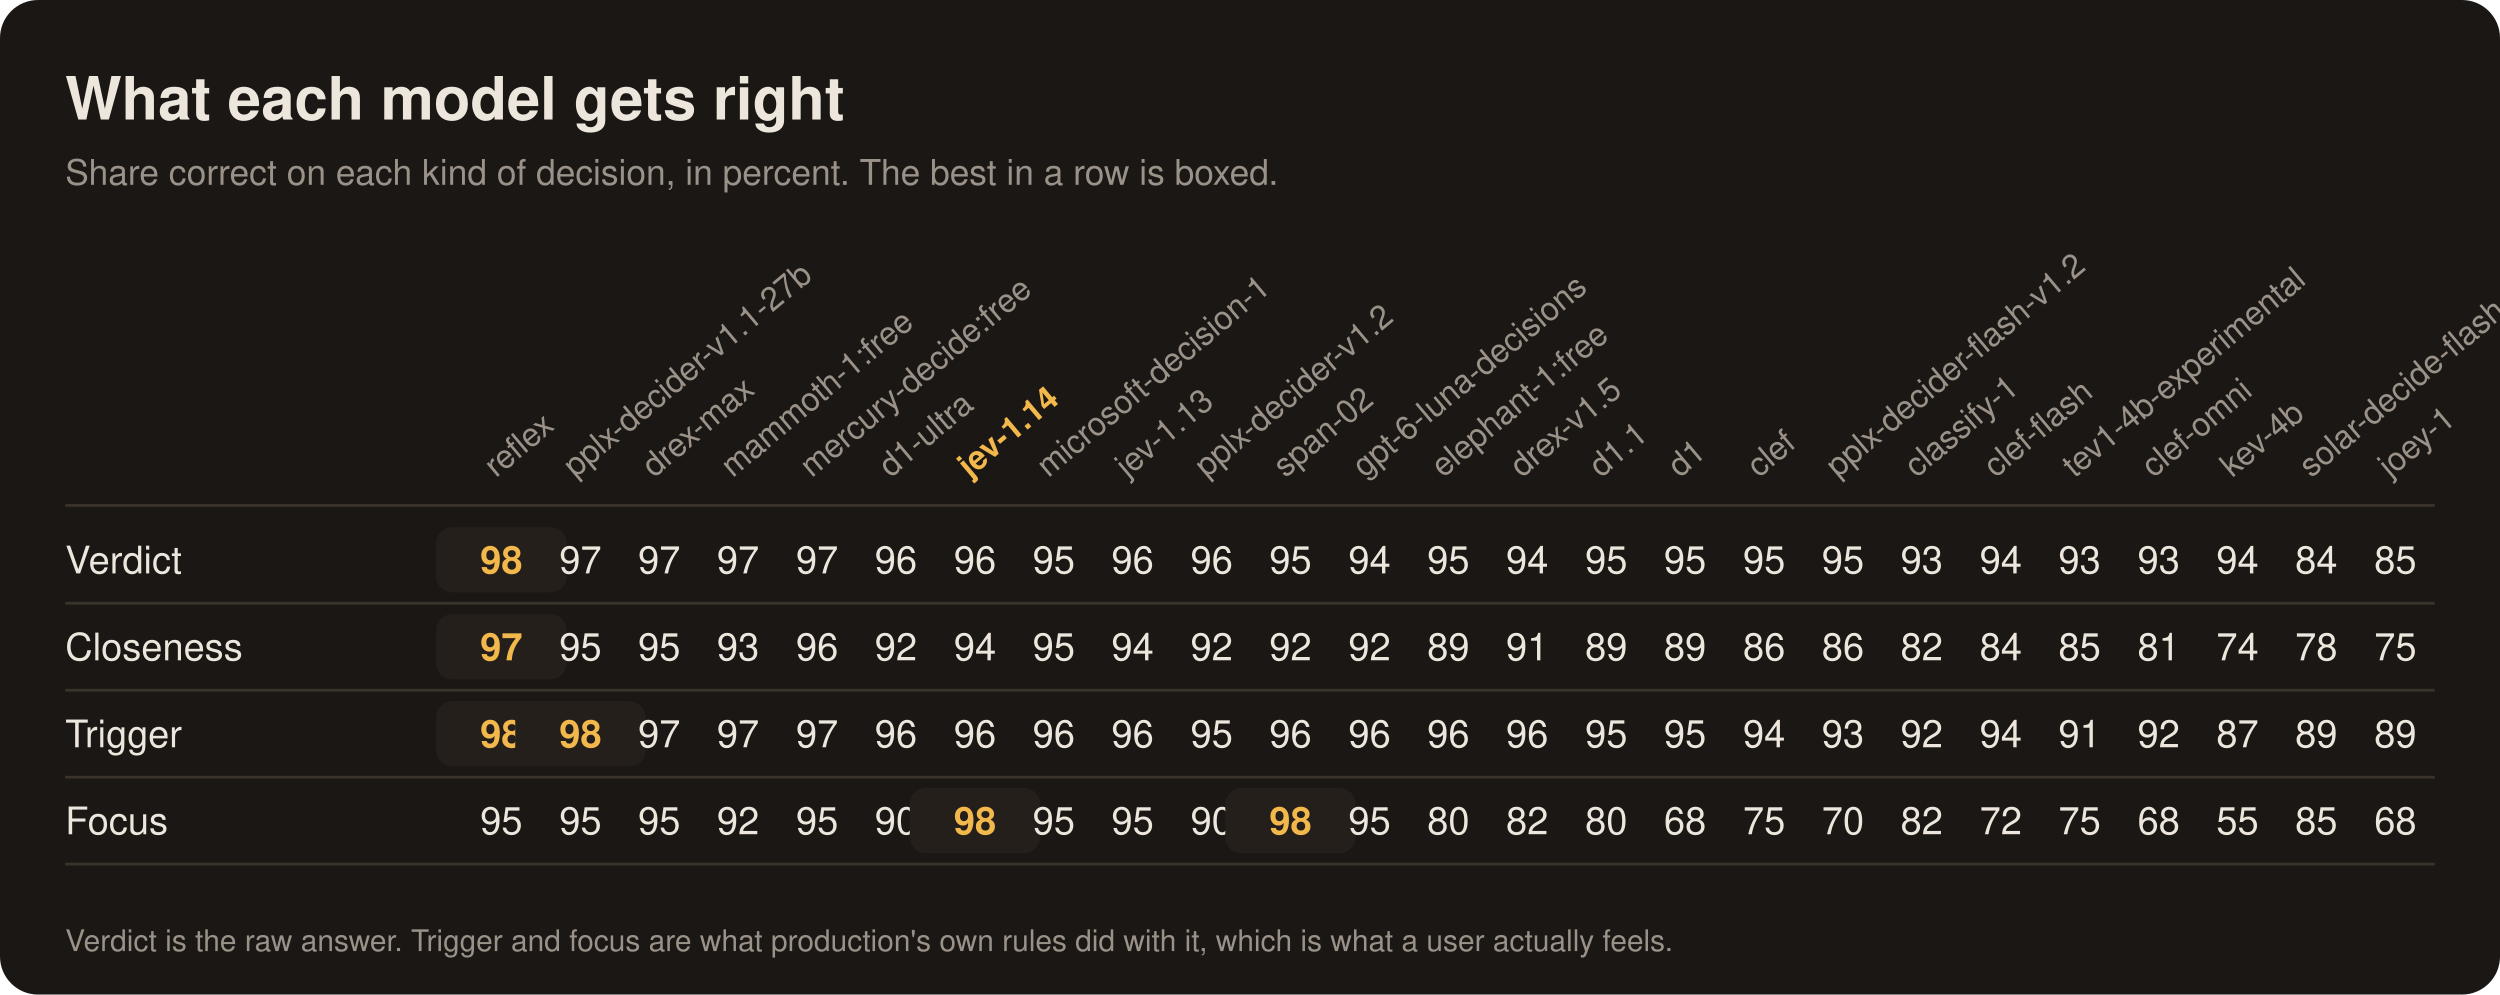
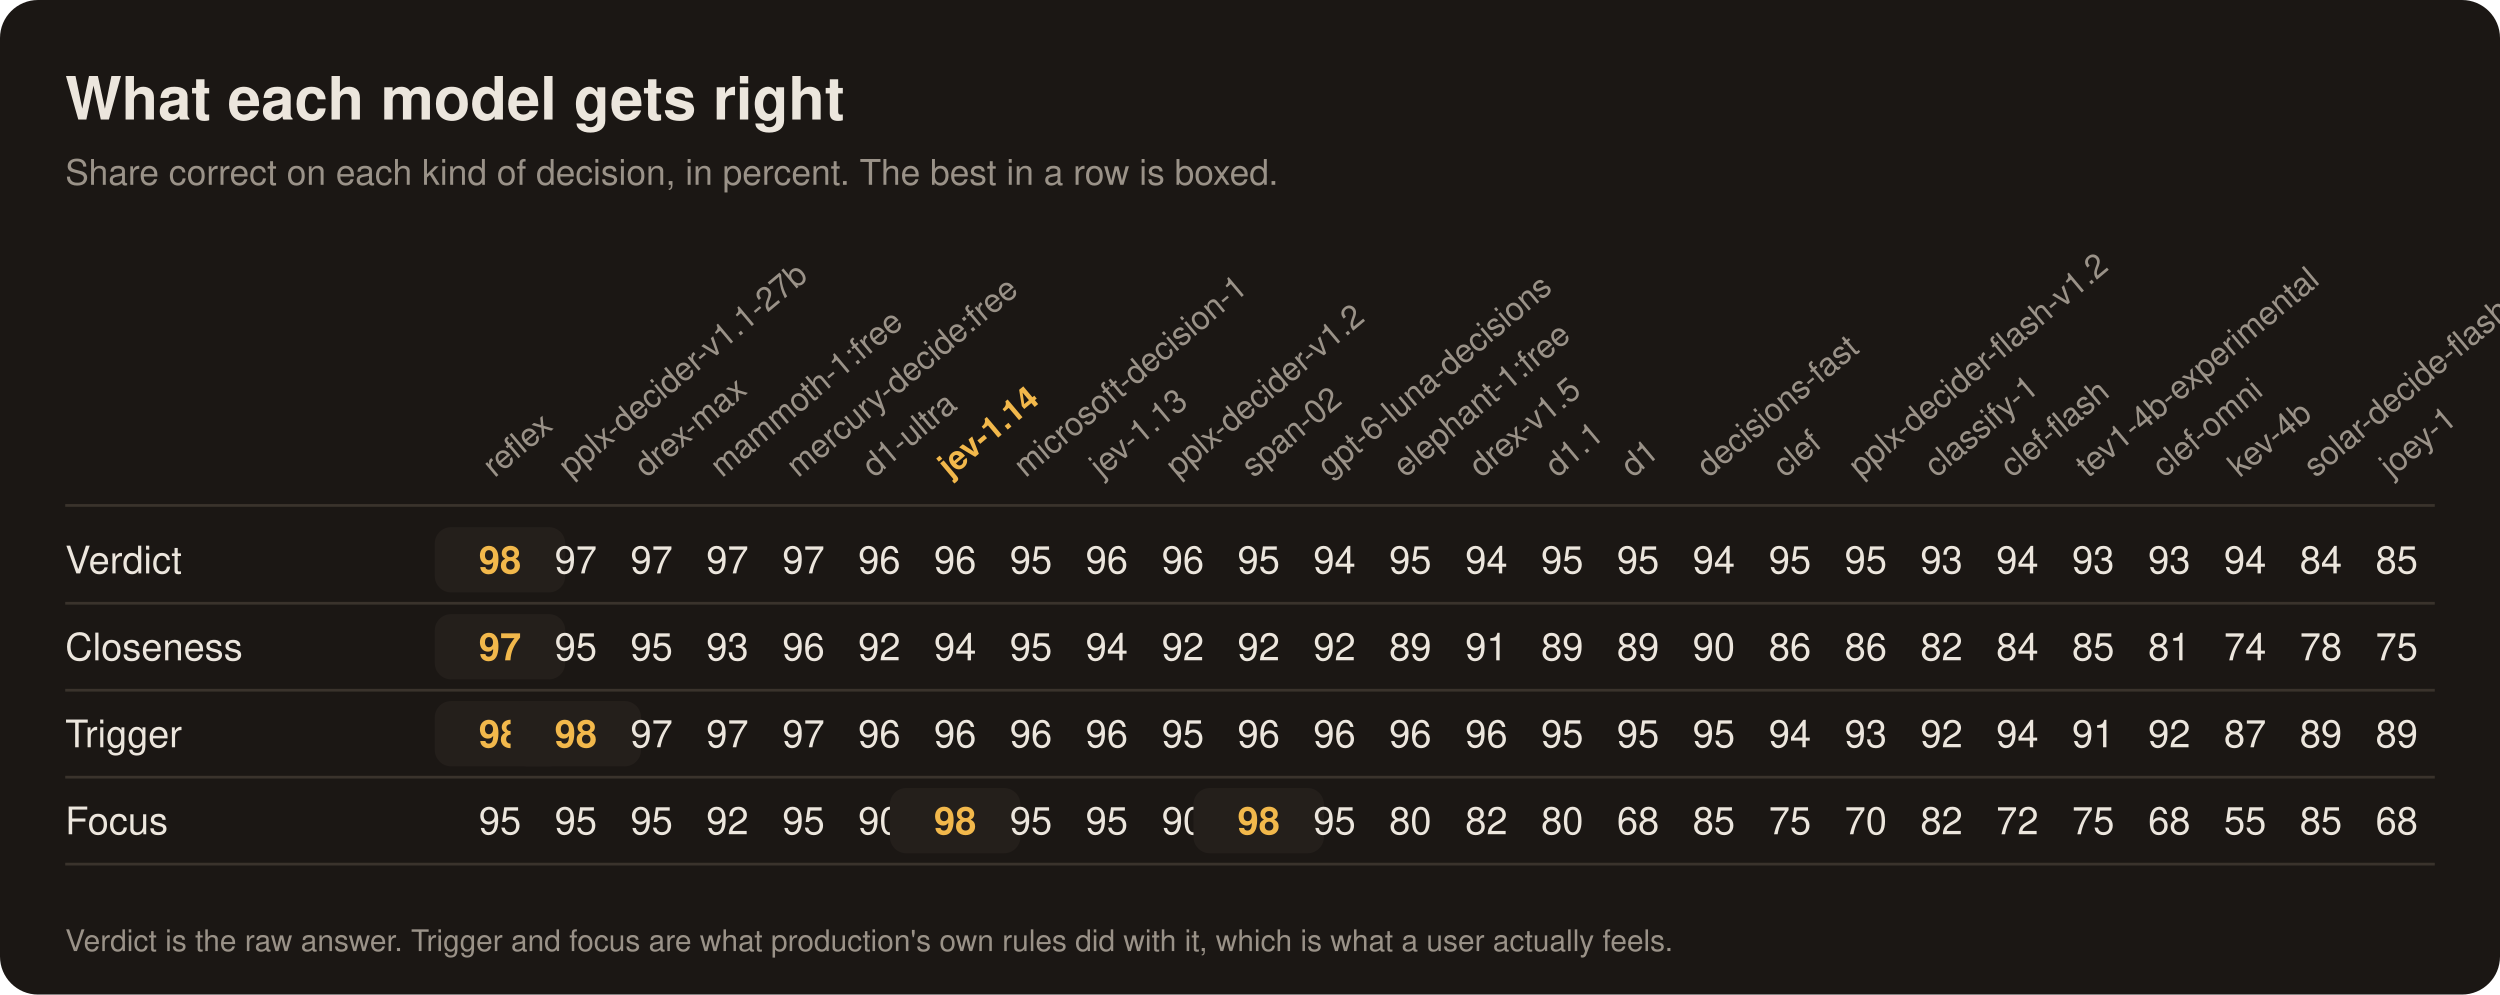
<svg xmlns="http://www.w3.org/2000/svg" viewBox="0 0 920 366" width="920" role="img" aria-label="What each model gets right" font-family="-apple-system,BlinkMacSystemFont,'Segoe UI',Helvetica,Arial,sans-serif">
  <rect width="920" height="366" rx="14" fill="#1b1714" />
  <text x="24.0" y="44.0" font-size="22" font-weight="700" fill="#ece6dd" text-anchor="start">What each model gets right</text>
  <text x="24.0" y="68.0" font-size="13" font-weight="400" fill="#9a9288" text-anchor="start">Share correct on each kind of decision, in percent. The best in a row is boxed.</text>
-   <text transform="translate(182.5 176.0) rotate(-40)" font-size="12" font-weight="500" fill="#9a9288">reflex</text>
-   <text transform="translate(211.6 176.0) rotate(-40)" font-size="12" font-weight="500" fill="#9a9288">pplx-decider-v1.1-27b</text>
-   <text transform="translate(240.6 176.0) rotate(-40)" font-size="12" font-weight="500" fill="#9a9288">drex-max</text>
-   <text transform="translate(269.6 176.0) rotate(-40)" font-size="12" font-weight="500" fill="#9a9288">mammoth-1:free</text>
-   <text transform="translate(298.7 176.0) rotate(-40)" font-size="12" font-weight="500" fill="#9a9288">mercury-decide:free</text>
-   <text transform="translate(327.7 176.0) rotate(-40)" font-size="12" font-weight="500" fill="#9a9288">d1-ultra</text>
-   <text transform="translate(356.8 176.0) rotate(-40)" font-size="12" font-weight="700" fill="#f2b84b">jev-1.14</text>
-   <text transform="translate(385.8 176.0) rotate(-40)" font-size="12" font-weight="500" fill="#9a9288">microsoft-decision-1</text>
-   <text transform="translate(414.8 176.0) rotate(-40)" font-size="12" font-weight="500" fill="#9a9288">jev-1.13</text>
-   <text transform="translate(443.9 176.0) rotate(-40)" font-size="12" font-weight="500" fill="#9a9288">pplx-decider-v1.2</text>
-   <text transform="translate(472.9 176.0) rotate(-40)" font-size="12" font-weight="500" fill="#9a9288">span-02</text>
-   <text transform="translate(502.0 176.0) rotate(-40)" font-size="12" font-weight="500" fill="#9a9288">gpt-6-luna-decisions</text>
-   <text transform="translate(531.0 176.0) rotate(-40)" font-size="12" font-weight="500" fill="#9a9288">elephant-1:free</text>
-   <text transform="translate(560.0 176.0) rotate(-40)" font-size="12" font-weight="500" fill="#9a9288">drex-v1.5</text>
-   <text transform="translate(589.1 176.0) rotate(-40)" font-size="12" font-weight="500" fill="#9a9288">d1.1</text>
-   <text transform="translate(618.1 176.0) rotate(-40)" font-size="12" font-weight="500" fill="#9a9288">d1</text>
-   <text transform="translate(647.2 176.0) rotate(-40)" font-size="12" font-weight="500" fill="#9a9288">clef</text>
-   <text transform="translate(676.2 176.0) rotate(-40)" font-size="12" font-weight="500" fill="#9a9288">pplx-decider-flash-v1.2</text>
-   <text transform="translate(705.2 176.0) rotate(-40)" font-size="12" font-weight="500" fill="#9a9288">classify-1</text>
-   <text transform="translate(734.3 176.0) rotate(-40)" font-size="12" font-weight="500" fill="#9a9288">clef-flash</text>
-   <text transform="translate(763.3 176.0) rotate(-40)" font-size="12" font-weight="500" fill="#9a9288">tev1-4b-experimental</text>
-   <text transform="translate(792.4 176.0) rotate(-40)" font-size="12" font-weight="500" fill="#9a9288">clef-omni</text>
-   <text transform="translate(821.4 176.0) rotate(-40)" font-size="12" font-weight="500" fill="#9a9288">kev-4b</text>
-   <text transform="translate(850.4 176.0) rotate(-40)" font-size="12" font-weight="500" fill="#9a9288">solar-decide-flash</text>
-   <text transform="translate(879.5 176.0) rotate(-40)" font-size="12" font-weight="500" fill="#9a9288">joey-1</text>
+   <text transform="translate(182.0 176.0) rotate(-40)" font-size="12" font-weight="500" fill="#9a9288">reflex</text>
+   <text transform="translate(209.9 176.0) rotate(-40)" font-size="12" font-weight="500" fill="#9a9288">pplx-decider-v1.1-27b</text>
+   <text transform="translate(237.8 176.0) rotate(-40)" font-size="12" font-weight="500" fill="#9a9288">drex-max</text>
+   <text transform="translate(265.7 176.0) rotate(-40)" font-size="12" font-weight="500" fill="#9a9288">mammoth-1:free</text>
+   <text transform="translate(293.7 176.0) rotate(-40)" font-size="12" font-weight="500" fill="#9a9288">mercury-decide:free</text>
+   <text transform="translate(321.6 176.0) rotate(-40)" font-size="12" font-weight="500" fill="#9a9288">d1-ultra</text>
+   <text transform="translate(349.5 176.0) rotate(-40)" font-size="12" font-weight="700" fill="#f2b84b">jev-1.14</text>
+   <text transform="translate(377.4 176.0) rotate(-40)" font-size="12" font-weight="500" fill="#9a9288">microsoft-decision-1</text>
+   <text transform="translate(405.3 176.0) rotate(-40)" font-size="12" font-weight="500" fill="#9a9288">jev-1.13</text>
+   <text transform="translate(433.3 176.0) rotate(-40)" font-size="12" font-weight="500" fill="#9a9288">pplx-decider-v1.2</text>
+   <text transform="translate(461.2 176.0) rotate(-40)" font-size="12" font-weight="500" fill="#9a9288">span-02</text>
+   <text transform="translate(489.1 176.0) rotate(-40)" font-size="12" font-weight="500" fill="#9a9288">gpt-6-luna-decisions</text>
+   <text transform="translate(517.0 176.0) rotate(-40)" font-size="12" font-weight="500" fill="#9a9288">elephant-1:free</text>
+   <text transform="translate(545.0 176.0) rotate(-40)" font-size="12" font-weight="500" fill="#9a9288">drex-v1.5</text>
+   <text transform="translate(572.9 176.0) rotate(-40)" font-size="12" font-weight="500" fill="#9a9288">d1.1</text>
+   <text transform="translate(600.8 176.0) rotate(-40)" font-size="12" font-weight="500" fill="#9a9288">d1</text>
+   <text transform="translate(628.7 176.0) rotate(-40)" font-size="12" font-weight="500" fill="#9a9288">decisions-fast</text>
+   <text transform="translate(656.7 176.0) rotate(-40)" font-size="12" font-weight="500" fill="#9a9288">clef</text>
+   <text transform="translate(684.6 176.0) rotate(-40)" font-size="12" font-weight="500" fill="#9a9288">pplx-decider-flash-v1.2</text>
+   <text transform="translate(712.5 176.0) rotate(-40)" font-size="12" font-weight="500" fill="#9a9288">classify-1</text>
+   <text transform="translate(740.4 176.0) rotate(-40)" font-size="12" font-weight="500" fill="#9a9288">clef-flash</text>
+   <text transform="translate(768.3 176.0) rotate(-40)" font-size="12" font-weight="500" fill="#9a9288">tev1-4b-experimental</text>
+   <text transform="translate(796.3 176.0) rotate(-40)" font-size="12" font-weight="500" fill="#9a9288">clef-omni</text>
+   <text transform="translate(824.2 176.0) rotate(-40)" font-size="12" font-weight="500" fill="#9a9288">kev-4b</text>
+   <text transform="translate(852.1 176.0) rotate(-40)" font-size="12" font-weight="500" fill="#9a9288">solar-decide-flash</text>
+   <text transform="translate(880.0 176.0) rotate(-40)" font-size="12" font-weight="500" fill="#9a9288">joey-1</text>
  <line x1="24.0" y1="186.0" x2="896.0" y2="186.0" stroke="#3a332c" stroke-width="1.0" />
  <text x="24.0" y="211.0" font-size="14" font-weight="500" fill="#ece6dd" text-anchor="start">Verdict</text>
-   <rect x="160.5" y="194.0" width="48.0" height="24.0" rx="6.0" fill="#241f1b" />
-   <text x="184.5" y="211.0" font-size="14" font-weight="700" fill="#f2b84b" text-anchor="middle">98</text>
-   <text x="213.6" y="211.0" font-size="14" font-weight="400" fill="#ece6dd" text-anchor="middle">97</text>
-   <text x="242.6" y="211.0" font-size="14" font-weight="400" fill="#ece6dd" text-anchor="middle">97</text>
-   <text x="271.6" y="211.0" font-size="14" font-weight="400" fill="#ece6dd" text-anchor="middle">97</text>
-   <text x="300.7" y="211.0" font-size="14" font-weight="400" fill="#ece6dd" text-anchor="middle">97</text>
-   <text x="329.7" y="211.0" font-size="14" font-weight="400" fill="#ece6dd" text-anchor="middle">96</text>
-   <text x="358.8" y="211.0" font-size="14" font-weight="400" fill="#ece6dd" text-anchor="middle">96</text>
-   <text x="387.8" y="211.0" font-size="14" font-weight="400" fill="#ece6dd" text-anchor="middle">95</text>
-   <text x="416.8" y="211.0" font-size="14" font-weight="400" fill="#ece6dd" text-anchor="middle">96</text>
-   <text x="445.9" y="211.0" font-size="14" font-weight="400" fill="#ece6dd" text-anchor="middle">96</text>
-   <text x="474.9" y="211.0" font-size="14" font-weight="400" fill="#ece6dd" text-anchor="middle">95</text>
-   <text x="504.0" y="211.0" font-size="14" font-weight="400" fill="#ece6dd" text-anchor="middle">94</text>
-   <text x="533.0" y="211.0" font-size="14" font-weight="400" fill="#ece6dd" text-anchor="middle">95</text>
-   <text x="562.0" y="211.0" font-size="14" font-weight="400" fill="#ece6dd" text-anchor="middle">94</text>
-   <text x="591.1" y="211.0" font-size="14" font-weight="400" fill="#ece6dd" text-anchor="middle">95</text>
-   <text x="620.1" y="211.0" font-size="14" font-weight="400" fill="#ece6dd" text-anchor="middle">95</text>
-   <text x="649.2" y="211.0" font-size="14" font-weight="400" fill="#ece6dd" text-anchor="middle">95</text>
-   <text x="678.2" y="211.0" font-size="14" font-weight="400" fill="#ece6dd" text-anchor="middle">95</text>
-   <text x="707.2" y="211.0" font-size="14" font-weight="400" fill="#ece6dd" text-anchor="middle">93</text>
-   <text x="736.3" y="211.0" font-size="14" font-weight="400" fill="#ece6dd" text-anchor="middle">94</text>
-   <text x="765.3" y="211.0" font-size="14" font-weight="400" fill="#ece6dd" text-anchor="middle">93</text>
-   <text x="794.4" y="211.0" font-size="14" font-weight="400" fill="#ece6dd" text-anchor="middle">93</text>
-   <text x="823.4" y="211.0" font-size="14" font-weight="400" fill="#ece6dd" text-anchor="middle">94</text>
-   <text x="852.4" y="211.0" font-size="14" font-weight="400" fill="#ece6dd" text-anchor="middle">84</text>
-   <text x="881.5" y="211.0" font-size="14" font-weight="400" fill="#ece6dd" text-anchor="middle">85</text>
+   <rect x="160.0" y="194.0" width="48.0" height="24.0" rx="6.0" fill="#241f1b" />
+   <text x="184.0" y="211.0" font-size="14" font-weight="700" fill="#f2b84b" text-anchor="middle">98</text>
+   <text x="211.9" y="211.0" font-size="14" font-weight="400" fill="#ece6dd" text-anchor="middle">97</text>
+   <text x="239.8" y="211.0" font-size="14" font-weight="400" fill="#ece6dd" text-anchor="middle">97</text>
+   <text x="267.7" y="211.0" font-size="14" font-weight="400" fill="#ece6dd" text-anchor="middle">97</text>
+   <text x="295.7" y="211.0" font-size="14" font-weight="400" fill="#ece6dd" text-anchor="middle">97</text>
+   <text x="323.6" y="211.0" font-size="14" font-weight="400" fill="#ece6dd" text-anchor="middle">96</text>
+   <text x="351.5" y="211.0" font-size="14" font-weight="400" fill="#ece6dd" text-anchor="middle">96</text>
+   <text x="379.4" y="211.0" font-size="14" font-weight="400" fill="#ece6dd" text-anchor="middle">95</text>
+   <text x="407.3" y="211.0" font-size="14" font-weight="400" fill="#ece6dd" text-anchor="middle">96</text>
+   <text x="435.3" y="211.0" font-size="14" font-weight="400" fill="#ece6dd" text-anchor="middle">96</text>
+   <text x="463.2" y="211.0" font-size="14" font-weight="400" fill="#ece6dd" text-anchor="middle">95</text>
+   <text x="491.1" y="211.0" font-size="14" font-weight="400" fill="#ece6dd" text-anchor="middle">94</text>
+   <text x="519.0" y="211.0" font-size="14" font-weight="400" fill="#ece6dd" text-anchor="middle">95</text>
+   <text x="547.0" y="211.0" font-size="14" font-weight="400" fill="#ece6dd" text-anchor="middle">94</text>
+   <text x="574.9" y="211.0" font-size="14" font-weight="400" fill="#ece6dd" text-anchor="middle">95</text>
+   <text x="602.8" y="211.0" font-size="14" font-weight="400" fill="#ece6dd" text-anchor="middle">95</text>
+   <text x="630.7" y="211.0" font-size="14" font-weight="400" fill="#ece6dd" text-anchor="middle">94</text>
+   <text x="658.7" y="211.0" font-size="14" font-weight="400" fill="#ece6dd" text-anchor="middle">95</text>
+   <text x="686.6" y="211.0" font-size="14" font-weight="400" fill="#ece6dd" text-anchor="middle">95</text>
+   <text x="714.5" y="211.0" font-size="14" font-weight="400" fill="#ece6dd" text-anchor="middle">93</text>
+   <text x="742.4" y="211.0" font-size="14" font-weight="400" fill="#ece6dd" text-anchor="middle">94</text>
+   <text x="770.3" y="211.0" font-size="14" font-weight="400" fill="#ece6dd" text-anchor="middle">93</text>
+   <text x="798.3" y="211.0" font-size="14" font-weight="400" fill="#ece6dd" text-anchor="middle">93</text>
+   <text x="826.2" y="211.0" font-size="14" font-weight="400" fill="#ece6dd" text-anchor="middle">94</text>
+   <text x="854.1" y="211.0" font-size="14" font-weight="400" fill="#ece6dd" text-anchor="middle">84</text>
+   <text x="882.0" y="211.0" font-size="14" font-weight="400" fill="#ece6dd" text-anchor="middle">85</text>
  <line x1="24.0" y1="222.0" x2="896.0" y2="222.0" stroke="#3a332c" stroke-width="1.0" />
  <text x="24.0" y="243.0" font-size="14" font-weight="500" fill="#ece6dd" text-anchor="start">Closeness</text>
-   <rect x="160.5" y="226.0" width="48.0" height="24.0" rx="6.0" fill="#241f1b" />
-   <text x="184.5" y="243.0" font-size="14" font-weight="700" fill="#f2b84b" text-anchor="middle">97</text>
-   <text x="213.6" y="243.0" font-size="14" font-weight="400" fill="#ece6dd" text-anchor="middle">95</text>
-   <text x="242.6" y="243.0" font-size="14" font-weight="400" fill="#ece6dd" text-anchor="middle">95</text>
-   <text x="271.6" y="243.0" font-size="14" font-weight="400" fill="#ece6dd" text-anchor="middle">93</text>
-   <text x="300.7" y="243.0" font-size="14" font-weight="400" fill="#ece6dd" text-anchor="middle">96</text>
-   <text x="329.7" y="243.0" font-size="14" font-weight="400" fill="#ece6dd" text-anchor="middle">92</text>
-   <text x="358.8" y="243.0" font-size="14" font-weight="400" fill="#ece6dd" text-anchor="middle">94</text>
-   <text x="387.8" y="243.0" font-size="14" font-weight="400" fill="#ece6dd" text-anchor="middle">95</text>
-   <text x="416.8" y="243.0" font-size="14" font-weight="400" fill="#ece6dd" text-anchor="middle">94</text>
-   <text x="445.9" y="243.0" font-size="14" font-weight="400" fill="#ece6dd" text-anchor="middle">92</text>
-   <text x="474.9" y="243.0" font-size="14" font-weight="400" fill="#ece6dd" text-anchor="middle">92</text>
-   <text x="504.0" y="243.0" font-size="14" font-weight="400" fill="#ece6dd" text-anchor="middle">92</text>
-   <text x="533.0" y="243.0" font-size="14" font-weight="400" fill="#ece6dd" text-anchor="middle">89</text>
-   <text x="562.0" y="243.0" font-size="14" font-weight="400" fill="#ece6dd" text-anchor="middle">91</text>
-   <text x="591.1" y="243.0" font-size="14" font-weight="400" fill="#ece6dd" text-anchor="middle">89</text>
-   <text x="620.1" y="243.0" font-size="14" font-weight="400" fill="#ece6dd" text-anchor="middle">89</text>
-   <text x="649.2" y="243.0" font-size="14" font-weight="400" fill="#ece6dd" text-anchor="middle">86</text>
-   <text x="678.2" y="243.0" font-size="14" font-weight="400" fill="#ece6dd" text-anchor="middle">86</text>
-   <text x="707.2" y="243.0" font-size="14" font-weight="400" fill="#ece6dd" text-anchor="middle">82</text>
-   <text x="736.3" y="243.0" font-size="14" font-weight="400" fill="#ece6dd" text-anchor="middle">84</text>
-   <text x="765.3" y="243.0" font-size="14" font-weight="400" fill="#ece6dd" text-anchor="middle">85</text>
-   <text x="794.4" y="243.0" font-size="14" font-weight="400" fill="#ece6dd" text-anchor="middle">81</text>
-   <text x="823.4" y="243.0" font-size="14" font-weight="400" fill="#ece6dd" text-anchor="middle">74</text>
-   <text x="852.4" y="243.0" font-size="14" font-weight="400" fill="#ece6dd" text-anchor="middle">78</text>
-   <text x="881.5" y="243.0" font-size="14" font-weight="400" fill="#ece6dd" text-anchor="middle">75</text>
+   <rect x="160.0" y="226.0" width="48.0" height="24.0" rx="6.0" fill="#241f1b" />
+   <text x="184.0" y="243.0" font-size="14" font-weight="700" fill="#f2b84b" text-anchor="middle">97</text>
+   <text x="211.9" y="243.0" font-size="14" font-weight="400" fill="#ece6dd" text-anchor="middle">95</text>
+   <text x="239.8" y="243.0" font-size="14" font-weight="400" fill="#ece6dd" text-anchor="middle">95</text>
+   <text x="267.7" y="243.0" font-size="14" font-weight="400" fill="#ece6dd" text-anchor="middle">93</text>
+   <text x="295.7" y="243.0" font-size="14" font-weight="400" fill="#ece6dd" text-anchor="middle">96</text>
+   <text x="323.6" y="243.0" font-size="14" font-weight="400" fill="#ece6dd" text-anchor="middle">92</text>
+   <text x="351.5" y="243.0" font-size="14" font-weight="400" fill="#ece6dd" text-anchor="middle">94</text>
+   <text x="379.4" y="243.0" font-size="14" font-weight="400" fill="#ece6dd" text-anchor="middle">95</text>
+   <text x="407.3" y="243.0" font-size="14" font-weight="400" fill="#ece6dd" text-anchor="middle">94</text>
+   <text x="435.3" y="243.0" font-size="14" font-weight="400" fill="#ece6dd" text-anchor="middle">92</text>
+   <text x="463.2" y="243.0" font-size="14" font-weight="400" fill="#ece6dd" text-anchor="middle">92</text>
+   <text x="491.1" y="243.0" font-size="14" font-weight="400" fill="#ece6dd" text-anchor="middle">92</text>
+   <text x="519.0" y="243.0" font-size="14" font-weight="400" fill="#ece6dd" text-anchor="middle">89</text>
+   <text x="547.0" y="243.0" font-size="14" font-weight="400" fill="#ece6dd" text-anchor="middle">91</text>
+   <text x="574.9" y="243.0" font-size="14" font-weight="400" fill="#ece6dd" text-anchor="middle">89</text>
+   <text x="602.8" y="243.0" font-size="14" font-weight="400" fill="#ece6dd" text-anchor="middle">89</text>
+   <text x="630.7" y="243.0" font-size="14" font-weight="400" fill="#ece6dd" text-anchor="middle">90</text>
+   <text x="658.7" y="243.0" font-size="14" font-weight="400" fill="#ece6dd" text-anchor="middle">86</text>
+   <text x="686.6" y="243.0" font-size="14" font-weight="400" fill="#ece6dd" text-anchor="middle">86</text>
+   <text x="714.5" y="243.0" font-size="14" font-weight="400" fill="#ece6dd" text-anchor="middle">82</text>
+   <text x="742.4" y="243.0" font-size="14" font-weight="400" fill="#ece6dd" text-anchor="middle">84</text>
+   <text x="770.3" y="243.0" font-size="14" font-weight="400" fill="#ece6dd" text-anchor="middle">85</text>
+   <text x="798.3" y="243.0" font-size="14" font-weight="400" fill="#ece6dd" text-anchor="middle">81</text>
+   <text x="826.2" y="243.0" font-size="14" font-weight="400" fill="#ece6dd" text-anchor="middle">74</text>
+   <text x="854.1" y="243.0" font-size="14" font-weight="400" fill="#ece6dd" text-anchor="middle">78</text>
+   <text x="882.0" y="243.0" font-size="14" font-weight="400" fill="#ece6dd" text-anchor="middle">75</text>
  <line x1="24.0" y1="254.0" x2="896.0" y2="254.0" stroke="#3a332c" stroke-width="1.0" />
  <text x="24.0" y="275.0" font-size="14" font-weight="500" fill="#ece6dd" text-anchor="start">Trigger</text>
-   <rect x="160.5" y="258.0" width="48.0" height="24.0" rx="6.0" fill="#241f1b" />
-   <text x="184.5" y="275.0" font-size="14" font-weight="700" fill="#f2b84b" text-anchor="middle">98</text>
-   <rect x="189.6" y="258.0" width="48.0" height="24.0" rx="6.0" fill="#241f1b" />
-   <text x="213.6" y="275.0" font-size="14" font-weight="700" fill="#f2b84b" text-anchor="middle">98</text>
-   <text x="242.6" y="275.0" font-size="14" font-weight="400" fill="#ece6dd" text-anchor="middle">97</text>
-   <text x="271.6" y="275.0" font-size="14" font-weight="400" fill="#ece6dd" text-anchor="middle">97</text>
-   <text x="300.7" y="275.0" font-size="14" font-weight="400" fill="#ece6dd" text-anchor="middle">97</text>
-   <text x="329.7" y="275.0" font-size="14" font-weight="400" fill="#ece6dd" text-anchor="middle">96</text>
-   <text x="358.8" y="275.0" font-size="14" font-weight="400" fill="#ece6dd" text-anchor="middle">96</text>
-   <text x="387.8" y="275.0" font-size="14" font-weight="400" fill="#ece6dd" text-anchor="middle">96</text>
-   <text x="416.8" y="275.0" font-size="14" font-weight="400" fill="#ece6dd" text-anchor="middle">96</text>
-   <text x="445.9" y="275.0" font-size="14" font-weight="400" fill="#ece6dd" text-anchor="middle">95</text>
-   <text x="474.9" y="275.0" font-size="14" font-weight="400" fill="#ece6dd" text-anchor="middle">96</text>
-   <text x="504.0" y="275.0" font-size="14" font-weight="400" fill="#ece6dd" text-anchor="middle">96</text>
-   <text x="533.0" y="275.0" font-size="14" font-weight="400" fill="#ece6dd" text-anchor="middle">96</text>
-   <text x="562.0" y="275.0" font-size="14" font-weight="400" fill="#ece6dd" text-anchor="middle">96</text>
-   <text x="591.1" y="275.0" font-size="14" font-weight="400" fill="#ece6dd" text-anchor="middle">95</text>
-   <text x="620.1" y="275.0" font-size="14" font-weight="400" fill="#ece6dd" text-anchor="middle">95</text>
-   <text x="649.2" y="275.0" font-size="14" font-weight="400" fill="#ece6dd" text-anchor="middle">94</text>
-   <text x="678.2" y="275.0" font-size="14" font-weight="400" fill="#ece6dd" text-anchor="middle">93</text>
-   <text x="707.2" y="275.0" font-size="14" font-weight="400" fill="#ece6dd" text-anchor="middle">92</text>
-   <text x="736.3" y="275.0" font-size="14" font-weight="400" fill="#ece6dd" text-anchor="middle">94</text>
-   <text x="765.3" y="275.0" font-size="14" font-weight="400" fill="#ece6dd" text-anchor="middle">91</text>
-   <text x="794.4" y="275.0" font-size="14" font-weight="400" fill="#ece6dd" text-anchor="middle">92</text>
-   <text x="823.4" y="275.0" font-size="14" font-weight="400" fill="#ece6dd" text-anchor="middle">87</text>
-   <text x="852.4" y="275.0" font-size="14" font-weight="400" fill="#ece6dd" text-anchor="middle">89</text>
-   <text x="881.5" y="275.0" font-size="14" font-weight="400" fill="#ece6dd" text-anchor="middle">89</text>
+   <rect x="160.0" y="258.0" width="48.0" height="24.0" rx="6.0" fill="#241f1b" />
+   <text x="184.0" y="275.0" font-size="14" font-weight="700" fill="#f2b84b" text-anchor="middle">98</text>
+   <rect x="187.9" y="258.0" width="48.0" height="24.0" rx="6.0" fill="#241f1b" />
+   <text x="211.9" y="275.0" font-size="14" font-weight="700" fill="#f2b84b" text-anchor="middle">98</text>
+   <text x="239.8" y="275.0" font-size="14" font-weight="400" fill="#ece6dd" text-anchor="middle">97</text>
+   <text x="267.7" y="275.0" font-size="14" font-weight="400" fill="#ece6dd" text-anchor="middle">97</text>
+   <text x="295.7" y="275.0" font-size="14" font-weight="400" fill="#ece6dd" text-anchor="middle">97</text>
+   <text x="323.6" y="275.0" font-size="14" font-weight="400" fill="#ece6dd" text-anchor="middle">96</text>
+   <text x="351.5" y="275.0" font-size="14" font-weight="400" fill="#ece6dd" text-anchor="middle">96</text>
+   <text x="379.4" y="275.0" font-size="14" font-weight="400" fill="#ece6dd" text-anchor="middle">96</text>
+   <text x="407.3" y="275.0" font-size="14" font-weight="400" fill="#ece6dd" text-anchor="middle">96</text>
+   <text x="435.3" y="275.0" font-size="14" font-weight="400" fill="#ece6dd" text-anchor="middle">95</text>
+   <text x="463.2" y="275.0" font-size="14" font-weight="400" fill="#ece6dd" text-anchor="middle">96</text>
+   <text x="491.1" y="275.0" font-size="14" font-weight="400" fill="#ece6dd" text-anchor="middle">96</text>
+   <text x="519.0" y="275.0" font-size="14" font-weight="400" fill="#ece6dd" text-anchor="middle">96</text>
+   <text x="547.0" y="275.0" font-size="14" font-weight="400" fill="#ece6dd" text-anchor="middle">96</text>
+   <text x="574.9" y="275.0" font-size="14" font-weight="400" fill="#ece6dd" text-anchor="middle">95</text>
+   <text x="602.8" y="275.0" font-size="14" font-weight="400" fill="#ece6dd" text-anchor="middle">95</text>
+   <text x="630.7" y="275.0" font-size="14" font-weight="400" fill="#ece6dd" text-anchor="middle">95</text>
+   <text x="658.7" y="275.0" font-size="14" font-weight="400" fill="#ece6dd" text-anchor="middle">94</text>
+   <text x="686.6" y="275.0" font-size="14" font-weight="400" fill="#ece6dd" text-anchor="middle">93</text>
+   <text x="714.5" y="275.0" font-size="14" font-weight="400" fill="#ece6dd" text-anchor="middle">92</text>
+   <text x="742.4" y="275.0" font-size="14" font-weight="400" fill="#ece6dd" text-anchor="middle">94</text>
+   <text x="770.3" y="275.0" font-size="14" font-weight="400" fill="#ece6dd" text-anchor="middle">91</text>
+   <text x="798.3" y="275.0" font-size="14" font-weight="400" fill="#ece6dd" text-anchor="middle">92</text>
+   <text x="826.2" y="275.0" font-size="14" font-weight="400" fill="#ece6dd" text-anchor="middle">87</text>
+   <text x="854.1" y="275.0" font-size="14" font-weight="400" fill="#ece6dd" text-anchor="middle">89</text>
+   <text x="882.0" y="275.0" font-size="14" font-weight="400" fill="#ece6dd" text-anchor="middle">89</text>
  <line x1="24.0" y1="286.0" x2="896.0" y2="286.0" stroke="#3a332c" stroke-width="1.0" />
  <text x="24.0" y="307.0" font-size="14" font-weight="500" fill="#ece6dd" text-anchor="start">Focus</text>
-   <text x="184.5" y="307.0" font-size="14" font-weight="400" fill="#ece6dd" text-anchor="middle">95</text>
-   <text x="213.6" y="307.0" font-size="14" font-weight="400" fill="#ece6dd" text-anchor="middle">95</text>
-   <text x="242.6" y="307.0" font-size="14" font-weight="400" fill="#ece6dd" text-anchor="middle">95</text>
-   <text x="271.6" y="307.0" font-size="14" font-weight="400" fill="#ece6dd" text-anchor="middle">92</text>
-   <text x="300.7" y="307.0" font-size="14" font-weight="400" fill="#ece6dd" text-anchor="middle">95</text>
-   <text x="329.7" y="307.0" font-size="14" font-weight="400" fill="#ece6dd" text-anchor="middle">90</text>
-   <rect x="334.8" y="290.0" width="48.0" height="24.0" rx="6.0" fill="#241f1b" />
-   <text x="358.8" y="307.0" font-size="14" font-weight="700" fill="#f2b84b" text-anchor="middle">98</text>
-   <text x="387.8" y="307.0" font-size="14" font-weight="400" fill="#ece6dd" text-anchor="middle">95</text>
-   <text x="416.8" y="307.0" font-size="14" font-weight="400" fill="#ece6dd" text-anchor="middle">95</text>
-   <text x="445.9" y="307.0" font-size="14" font-weight="400" fill="#ece6dd" text-anchor="middle">90</text>
-   <rect x="450.9" y="290.0" width="48.0" height="24.0" rx="6.0" fill="#241f1b" />
-   <text x="474.9" y="307.0" font-size="14" font-weight="700" fill="#f2b84b" text-anchor="middle">98</text>
-   <text x="504.0" y="307.0" font-size="14" font-weight="400" fill="#ece6dd" text-anchor="middle">95</text>
-   <text x="533.0" y="307.0" font-size="14" font-weight="400" fill="#ece6dd" text-anchor="middle">80</text>
-   <text x="562.0" y="307.0" font-size="14" font-weight="400" fill="#ece6dd" text-anchor="middle">82</text>
-   <text x="591.1" y="307.0" font-size="14" font-weight="400" fill="#ece6dd" text-anchor="middle">80</text>
-   <text x="620.1" y="307.0" font-size="14" font-weight="400" fill="#ece6dd" text-anchor="middle">68</text>
-   <text x="649.2" y="307.0" font-size="14" font-weight="400" fill="#ece6dd" text-anchor="middle">75</text>
-   <text x="678.2" y="307.0" font-size="14" font-weight="400" fill="#ece6dd" text-anchor="middle">70</text>
-   <text x="707.2" y="307.0" font-size="14" font-weight="400" fill="#ece6dd" text-anchor="middle">82</text>
-   <text x="736.3" y="307.0" font-size="14" font-weight="400" fill="#ece6dd" text-anchor="middle">72</text>
-   <text x="765.3" y="307.0" font-size="14" font-weight="400" fill="#ece6dd" text-anchor="middle">75</text>
-   <text x="794.4" y="307.0" font-size="14" font-weight="400" fill="#ece6dd" text-anchor="middle">68</text>
-   <text x="823.4" y="307.0" font-size="14" font-weight="400" fill="#ece6dd" text-anchor="middle">55</text>
-   <text x="852.4" y="307.0" font-size="14" font-weight="400" fill="#ece6dd" text-anchor="middle">85</text>
-   <text x="881.5" y="307.0" font-size="14" font-weight="400" fill="#ece6dd" text-anchor="middle">68</text>
+   <text x="184.0" y="307.0" font-size="14" font-weight="400" fill="#ece6dd" text-anchor="middle">95</text>
+   <text x="211.9" y="307.0" font-size="14" font-weight="400" fill="#ece6dd" text-anchor="middle">95</text>
+   <text x="239.8" y="307.0" font-size="14" font-weight="400" fill="#ece6dd" text-anchor="middle">95</text>
+   <text x="267.7" y="307.0" font-size="14" font-weight="400" fill="#ece6dd" text-anchor="middle">92</text>
+   <text x="295.7" y="307.0" font-size="14" font-weight="400" fill="#ece6dd" text-anchor="middle">95</text>
+   <text x="323.6" y="307.0" font-size="14" font-weight="400" fill="#ece6dd" text-anchor="middle">90</text>
+   <rect x="327.5" y="290.0" width="48.0" height="24.0" rx="6.0" fill="#241f1b" />
+   <text x="351.5" y="307.0" font-size="14" font-weight="700" fill="#f2b84b" text-anchor="middle">98</text>
+   <text x="379.4" y="307.0" font-size="14" font-weight="400" fill="#ece6dd" text-anchor="middle">95</text>
+   <text x="407.3" y="307.0" font-size="14" font-weight="400" fill="#ece6dd" text-anchor="middle">95</text>
+   <text x="435.3" y="307.0" font-size="14" font-weight="400" fill="#ece6dd" text-anchor="middle">90</text>
+   <rect x="439.2" y="290.0" width="48.0" height="24.0" rx="6.0" fill="#241f1b" />
+   <text x="463.2" y="307.0" font-size="14" font-weight="700" fill="#f2b84b" text-anchor="middle">98</text>
+   <text x="491.1" y="307.0" font-size="14" font-weight="400" fill="#ece6dd" text-anchor="middle">95</text>
+   <text x="519.0" y="307.0" font-size="14" font-weight="400" fill="#ece6dd" text-anchor="middle">80</text>
+   <text x="547.0" y="307.0" font-size="14" font-weight="400" fill="#ece6dd" text-anchor="middle">82</text>
+   <text x="574.9" y="307.0" font-size="14" font-weight="400" fill="#ece6dd" text-anchor="middle">80</text>
+   <text x="602.8" y="307.0" font-size="14" font-weight="400" fill="#ece6dd" text-anchor="middle">68</text>
+   <text x="630.7" y="307.0" font-size="14" font-weight="400" fill="#ece6dd" text-anchor="middle">85</text>
+   <text x="658.7" y="307.0" font-size="14" font-weight="400" fill="#ece6dd" text-anchor="middle">75</text>
+   <text x="686.6" y="307.0" font-size="14" font-weight="400" fill="#ece6dd" text-anchor="middle">70</text>
+   <text x="714.5" y="307.0" font-size="14" font-weight="400" fill="#ece6dd" text-anchor="middle">82</text>
+   <text x="742.4" y="307.0" font-size="14" font-weight="400" fill="#ece6dd" text-anchor="middle">72</text>
+   <text x="770.3" y="307.0" font-size="14" font-weight="400" fill="#ece6dd" text-anchor="middle">75</text>
+   <text x="798.3" y="307.0" font-size="14" font-weight="400" fill="#ece6dd" text-anchor="middle">68</text>
+   <text x="826.2" y="307.0" font-size="14" font-weight="400" fill="#ece6dd" text-anchor="middle">55</text>
+   <text x="854.1" y="307.0" font-size="14" font-weight="400" fill="#ece6dd" text-anchor="middle">85</text>
+   <text x="882.0" y="307.0" font-size="14" font-weight="400" fill="#ece6dd" text-anchor="middle">68</text>
  <line x1="24.0" y1="318.0" x2="896.0" y2="318.0" stroke="#3a332c" stroke-width="1.0" />
  <text x="24.0" y="350.0" font-size="11" font-weight="400" fill="#9a9288" text-anchor="start">Verdict is the raw answer. Trigger and focus are what production's own rules did with it, which is what a user actually feels.</text>
</svg>
